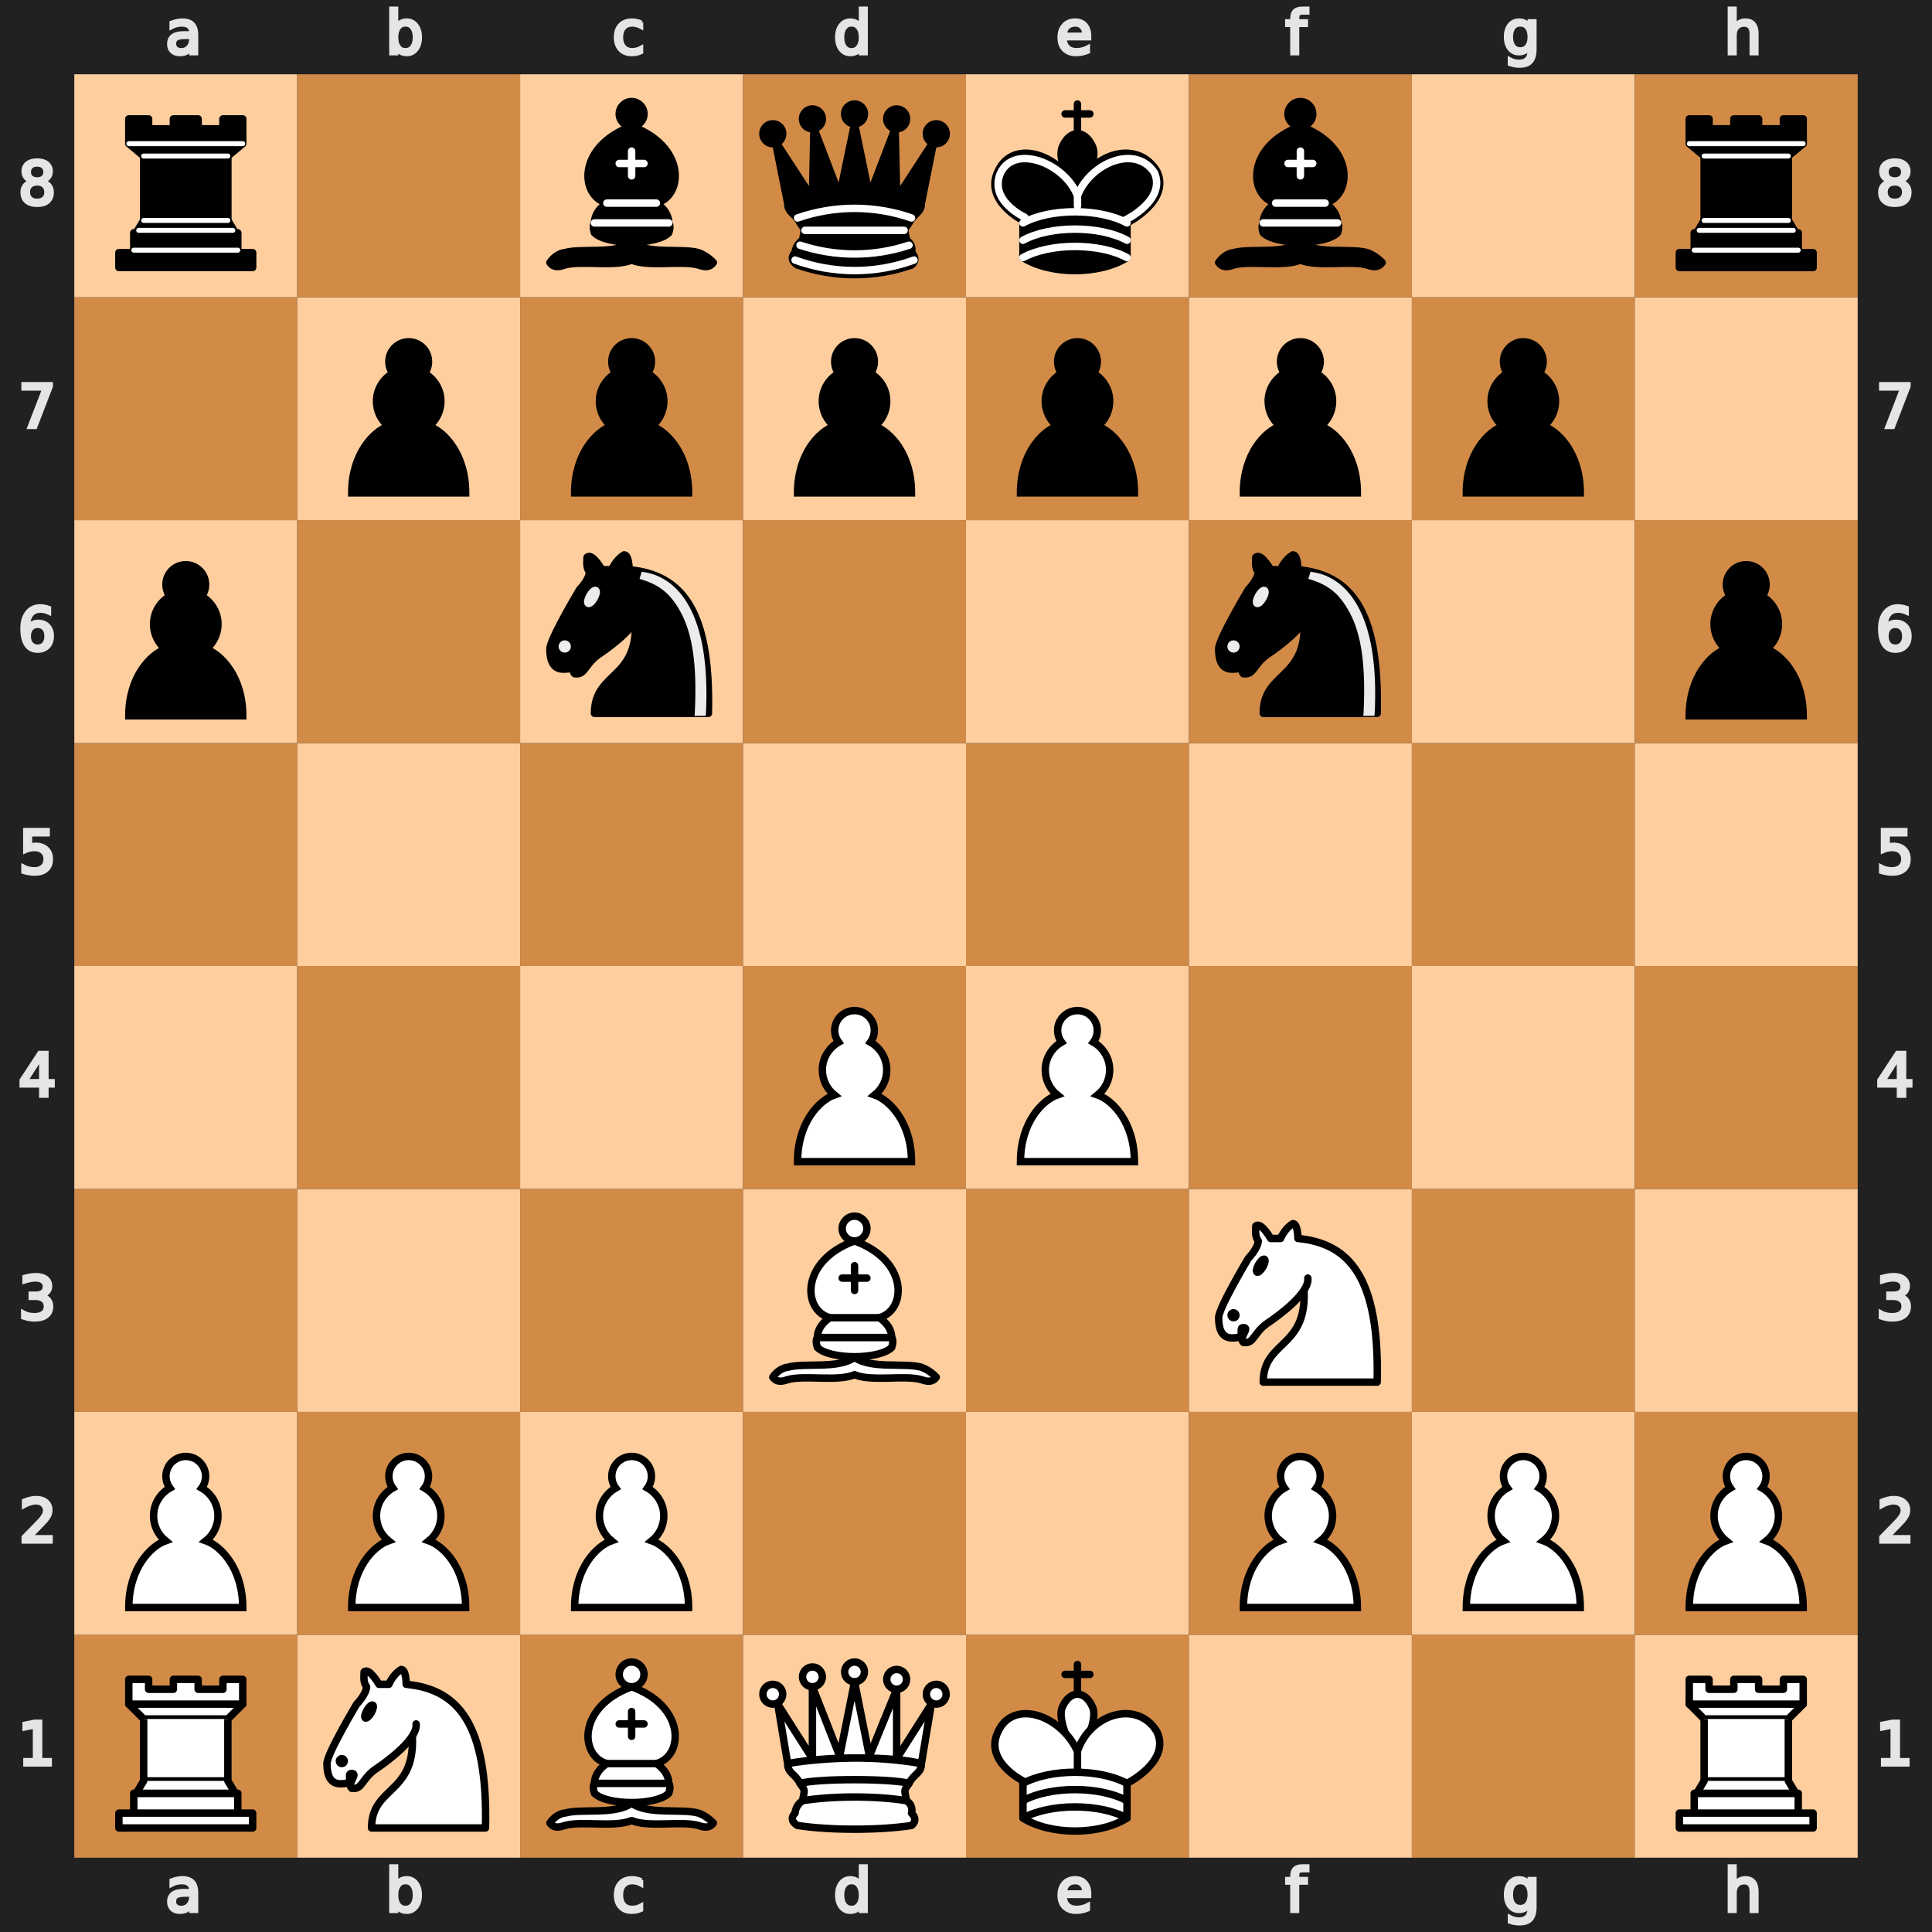
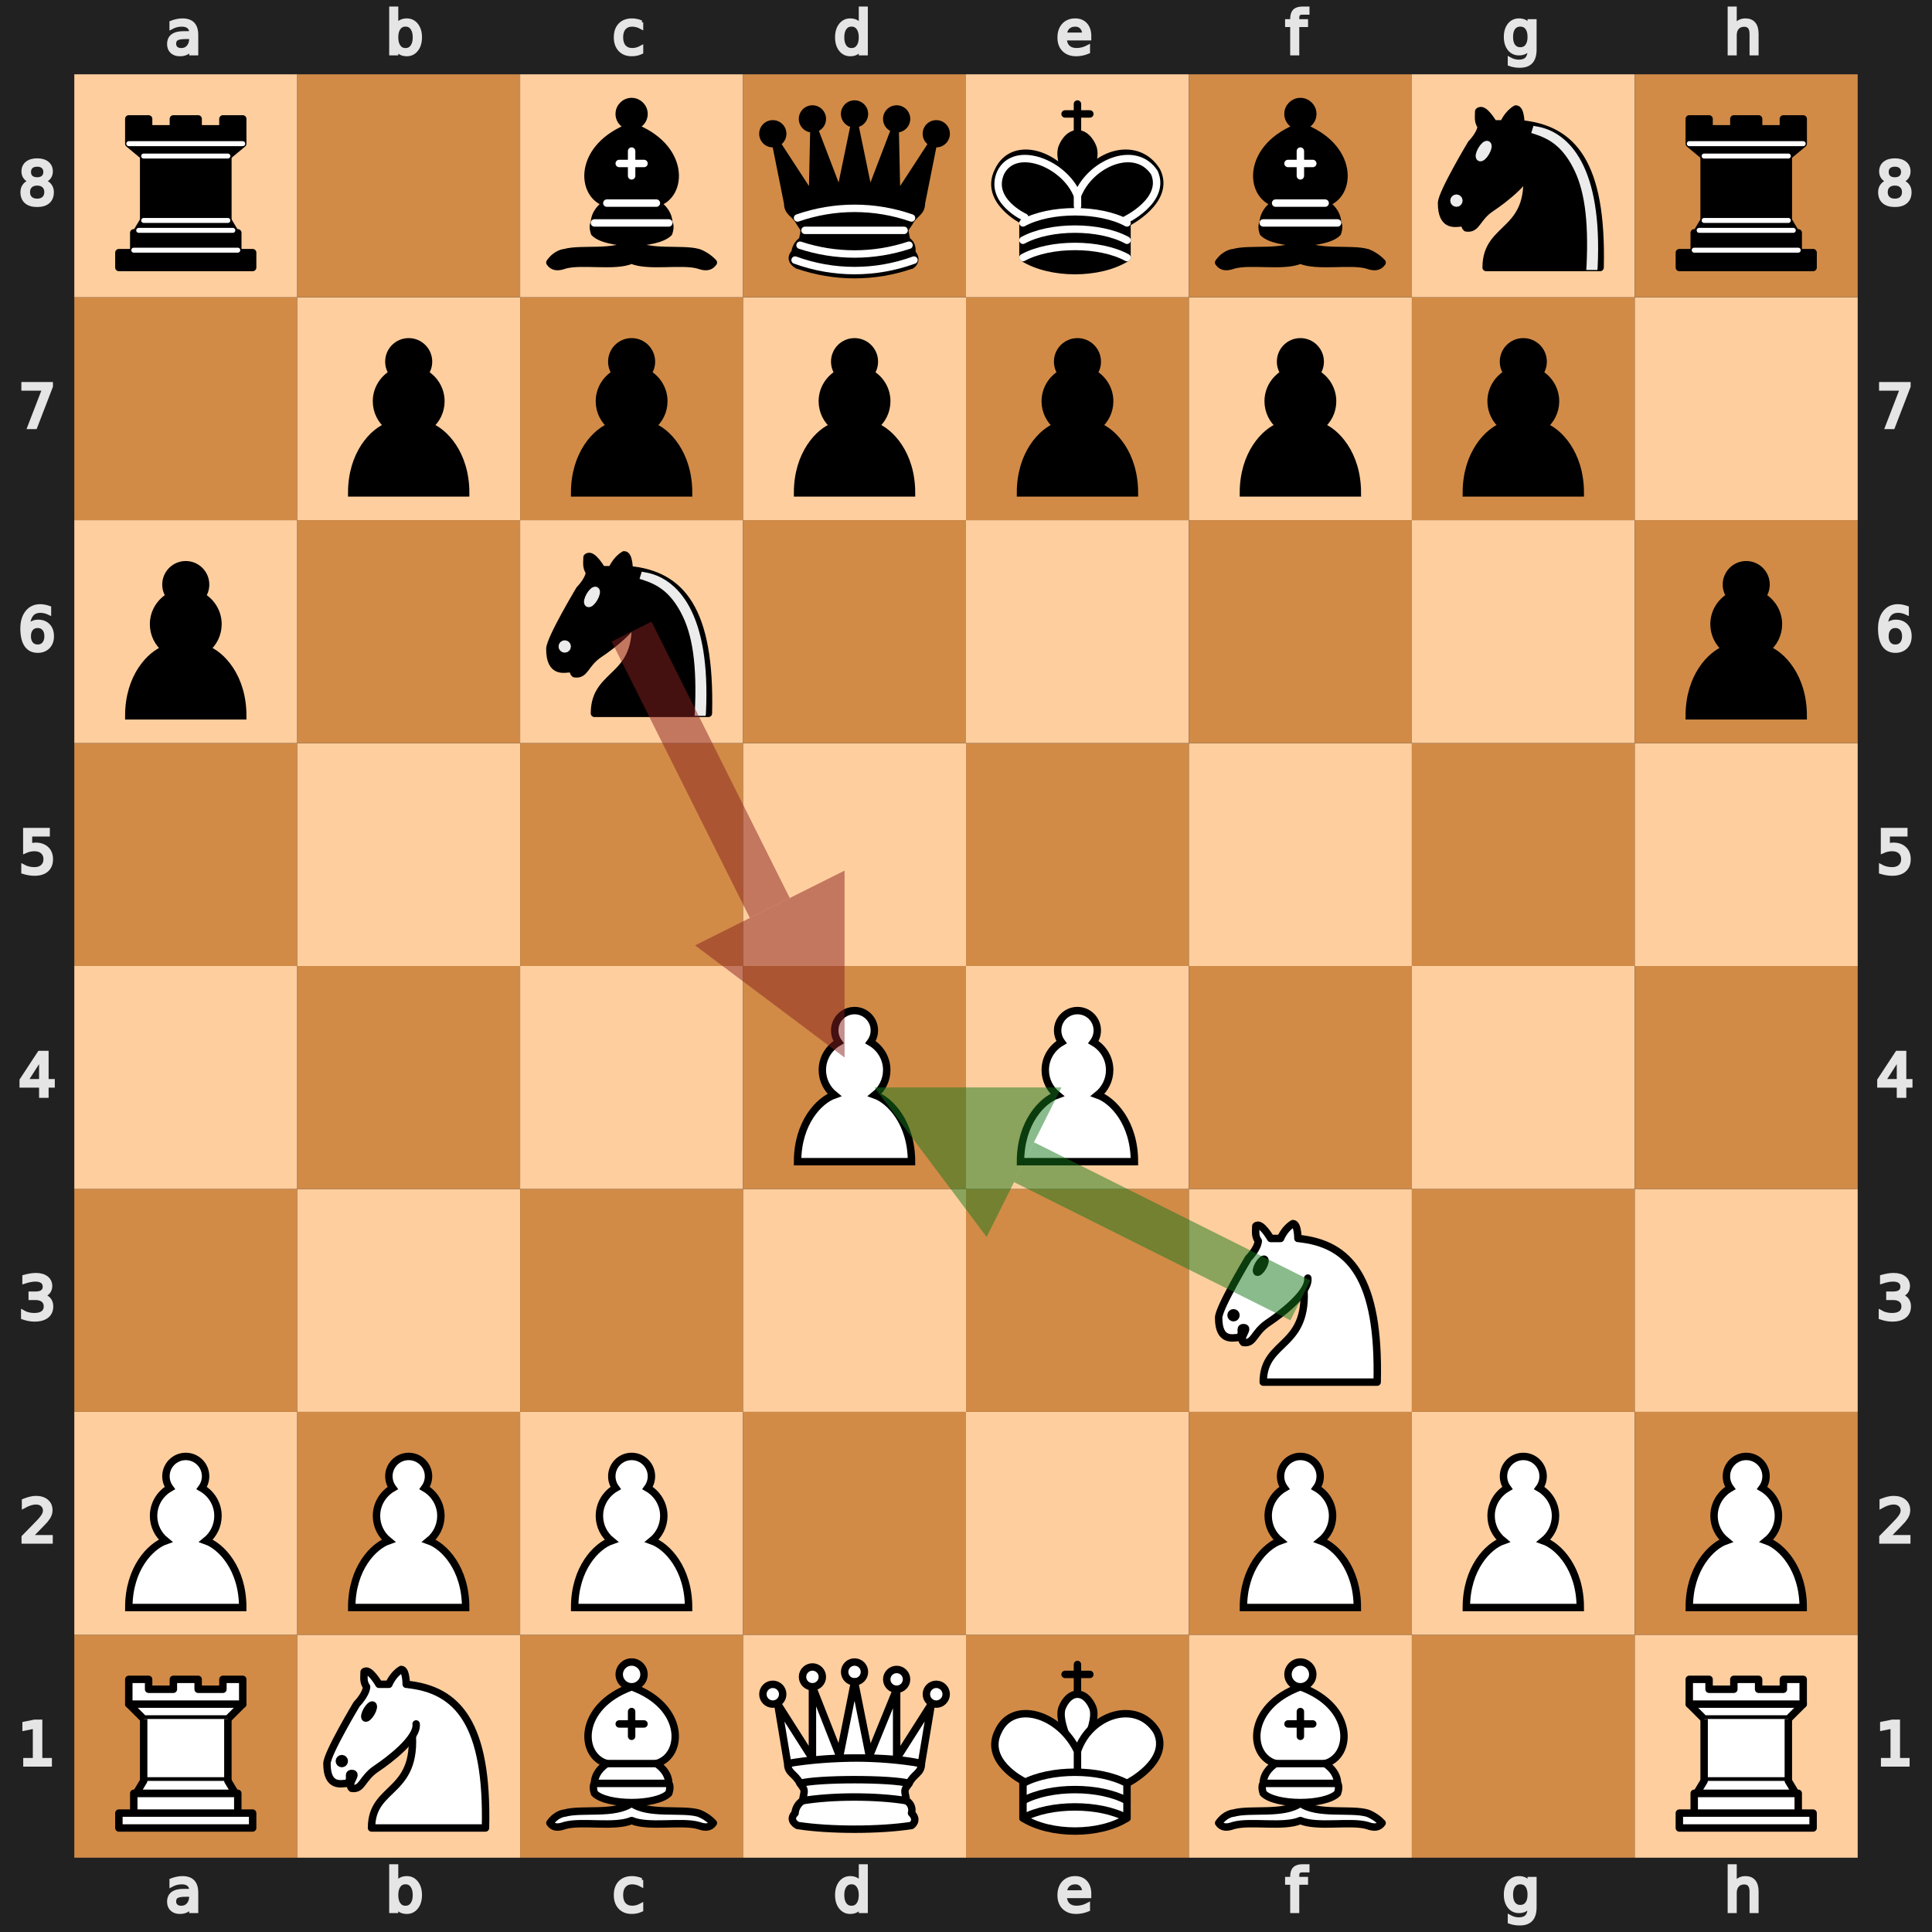
<svg xmlns="http://www.w3.org/2000/svg" xmlns:xlink="http://www.w3.org/1999/xlink" version="1.2" baseProfile="tiny" viewBox="0 0 390 390">
  <defs>
    <g id="white-pawn" class="white pawn">
      <path d="M22.5 9c-2.21 0-4 1.79-4 4 0 .89.29 1.71.78 2.38C17.33 16.5 16 18.59 16 21c0 2.03.94 3.84 2.41 5.03-3 1.06-7.41 5.55-7.41 13.47h23c0-7.92-4.41-12.41-7.41-13.47 1.47-1.19 2.41-3 2.41-5.03 0-2.41-1.33-4.5-3.28-5.62.49-.67.78-1.49.78-2.38 0-2.21-1.79-4-4-4z" fill="#fff" stroke="#000" stroke-width="1.5" stroke-linecap="round" />
    </g>
    <g id="white-knight" class="white knight" fill="none" fill-rule="evenodd" stroke="#000" stroke-width="1.5" stroke-linecap="round" stroke-linejoin="round">
      <path d="M 22,10 C 32.5,11 38.5,18 38,39 L 15,39 C 15,30 25,32.5 23,18" style="fill:#ffffff; stroke:#000000;" />
      <path d="M 24,18 C 24.38,20.91 18.45,25.37 16,27 C 13,29 13.18,31.34 11,31 C 9.958,30.06 12.41,27.96 11,28 C 10,28 11.19,29.23 10,30 C 9,30 5.997,31 6,26 C 6,24 12,14 12,14 C 12,14 13.89,12.1 14,10.5 C 13.27,9.506 13.5,8.5 13.5,7.5 C 14.5,6.5 16.5,10 16.5,10 L 18.5,10 C 18.5,10 19.28,8.008 21,7 C 22,7 22,10 22,10" style="fill:#ffffff; stroke:#000000;" />
      <path d="M 9.5 25.5 A 0.5 0.5 0 1 1 8.5,25.5 A 0.5 0.5 0 1 1 9.5 25.5 z" style="fill:#000000; stroke:#000000;" />
      <path d="M 15 15.5 A 0.5 1.5 0 1 1 14,15.5 A 0.5 1.5 0 1 1 15 15.5 z" transform="matrix(0.866,0.5,-0.5,0.866,9.693,-5.173)" style="fill:#000000; stroke:#000000;" />
    </g>
    <g id="white-bishop" class="white bishop" fill="none" fill-rule="evenodd" stroke="#000" stroke-width="1.5" stroke-linecap="round" stroke-linejoin="round">
      <g fill="#fff" stroke-linecap="butt">
        <path d="M9 36c3.39-.97 10.11.43 13.5-2 3.39 2.43 10.11 1.03 13.5 2 0 0 1.65.54 3 2-.68.97-1.65.99-3 .5-3.39-.97-10.11.46-13.5-1-3.39 1.46-10.11.03-13.5 1-1.354.49-2.323.47-3-.5 1.354-1.94 3-2 3-2zM15 32c2.5 2.5 12.5 2.5 15 0 .5-1.5 0-2 0-2 0-2.5-2.5-4-2.5-4 5.5-1.5 6-11.5-5-15.5-11 4-10.5 14-5 15.5 0 0-2.5 1.5-2.5 4 0 0-.5.5 0 2zM25 8a2.5 2.5 0 1 1-5 0 2.5 2.5 0 1 1 5 0z" />
      </g>
      <path d="M17.5 26h10M15 30h15m-7.5-14.5v5M20 18h5" stroke-linejoin="miter" />
    </g>
    <g id="white-rook" class="white rook" fill="#fff" fill-rule="evenodd" stroke="#000" stroke-width="1.5" stroke-linecap="round" stroke-linejoin="round">
      <path d="M9 39h27v-3H9v3zM12 36v-4h21v4H12zM11 14V9h4v2h5V9h5v2h5V9h4v5" stroke-linecap="butt" />
      <path d="M34 14l-3 3H14l-3-3" />
      <path d="M31 17v12.5H14V17" stroke-linecap="butt" stroke-linejoin="miter" />
      <path d="M31 29.5l1.5 2.5h-20l1.5-2.5" />
      <path d="M11 14h23" fill="none" stroke-linejoin="miter" />
    </g>
    <g id="white-queen" class="white queen" fill="#fff" fill-rule="evenodd" stroke="#000" stroke-width="1.5" stroke-linecap="round" stroke-linejoin="round">
      <path d="M8 12a2 2 0 1 1-4 0 2 2 0 1 1 4 0zM24.5 7.5a2 2 0 1 1-4 0 2 2 0 1 1 4 0zM41 12a2 2 0 1 1-4 0 2 2 0 1 1 4 0zM16 8.5a2 2 0 1 1-4 0 2 2 0 1 1 4 0zM33 9a2 2 0 1 1-4 0 2 2 0 1 1 4 0z" />
      <path d="M9 26c8.5-1.5 21-1.5 27 0l2-12-7 11V11l-5.5 13.5-3-15-3 15-5.5-14V25L7 14l2 12zM9 26c0 2 1.5 2 2.5 4 1 1.5 1 1 .5 3.5-1.5 1-1.5 2.5-1.5 2.5-1.5 1.5.5 2.5.5 2.5 6.5 1 16.5 1 23 0 0 0 1.5-1 0-2.5 0 0 .5-1.5-1-2.5-.5-2.5-.5-2 .5-3.5 1-2 2.5-2 2.5-4-8.5-1.5-18.5-1.5-27 0z" stroke-linecap="butt" />
      <path d="M11.5 30c3.5-1 18.5-1 22 0M12 33.5c6-1 15-1 21 0" fill="none" />
    </g>
    <g id="white-king" class="white king" fill="none" fill-rule="evenodd" stroke="#000" stroke-width="1.5" stroke-linecap="round" stroke-linejoin="round">
      <path d="M22.5 11.63V6M20 8h5" stroke-linejoin="miter" />
      <path d="M22.5 25s4.5-7.5 3-10.5c0 0-1-2.5-3-2.5s-3 2.5-3 2.5c-1.5 3 3 10.5 3 10.5" fill="#fff" stroke-linecap="butt" stroke-linejoin="miter" />
      <path d="M11.5 37c5.5 3.5 15.5 3.5 21 0v-7s9-4.5 6-10.5c-4-6.5-13.5-3.5-16 4V27v-3.5c-3.5-7.5-13-10.5-16-4-3 6 5 10 5 10V37z" fill="#fff" />
      <path d="M11.5 30c5.5-3 15.5-3 21 0m-21 3.5c5.5-3 15.5-3 21 0m-21 3.5c5.5-3 15.5-3 21 0" />
    </g>
    <g id="black-pawn" class="black pawn">
      <path d="M22.5 9c-2.21 0-4 1.79-4 4 0 .89.29 1.71.78 2.38C17.33 16.5 16 18.59 16 21c0 2.03.94 3.84 2.41 5.03-3 1.06-7.41 5.55-7.41 13.47h23c0-7.92-4.41-12.41-7.41-13.47 1.47-1.19 2.41-3 2.41-5.03 0-2.41-1.33-4.5-3.28-5.62.49-.67.78-1.49.78-2.38 0-2.21-1.79-4-4-4z" stroke="#000" stroke-width="1.5" stroke-linecap="round" />
    </g>
    <g id="black-knight" class="black knight" fill="none" fill-rule="evenodd" stroke="#000" stroke-width="1.5" stroke-linecap="round" stroke-linejoin="round">
      <path d="M 22,10 C 32.5,11 38.5,18 38,39 L 15,39 C 15,30 25,32.5 23,18" style="fill:#000000; stroke:#000000;" />
      <path d="M 24,18 C 24.38,20.91 18.45,25.37 16,27 C 13,29 13.18,31.34 11,31 C 9.958,30.06 12.41,27.96 11,28 C 10,28 11.19,29.23 10,30 C 9,30 5.997,31 6,26 C 6,24 12,14 12,14 C 12,14 13.89,12.1 14,10.5 C 13.27,9.506 13.5,8.5 13.5,7.5 C 14.5,6.5 16.5,10 16.5,10 L 18.5,10 C 18.5,10 19.28,8.008 21,7 C 22,7 22,10 22,10" style="fill:#000000; stroke:#000000;" />
      <path d="M 9.5 25.5 A 0.5 0.5 0 1 1 8.5,25.5 A 0.5 0.5 0 1 1 9.5 25.5 z" style="fill:#ececec; stroke:#ececec;" />
      <path d="M 15 15.5 A 0.5 1.5 0 1 1 14,15.5 A 0.5 1.5 0 1 1 15 15.5 z" transform="matrix(0.866,0.5,-0.5,0.866,9.693,-5.173)" style="fill:#ececec; stroke:#ececec;" />
      <path d="M 24.55,10.4 L 24.1,11.85 L 24.6,12 C 27.75,13 30.25,14.49 32.5,18.75 C 34.75,23.01 35.75,29.06 35.25,39 L 35.2,39.5 L 37.45,39.5 L 37.5,39 C 38,28.94 36.62,22.15 34.25,17.66 C 31.88,13.17 28.46,11.02 25.06,10.5 L 24.55,10.4 z " style="fill:#ececec; stroke:none;" />
    </g>
    <g id="black-bishop" class="black bishop" fill="none" fill-rule="evenodd" stroke="#000" stroke-width="1.5" stroke-linecap="round" stroke-linejoin="round">
      <path d="M9 36c3.39-.97 10.11.43 13.5-2 3.39 2.43 10.11 1.03 13.5 2 0 0 1.65.54 3 2-.68.97-1.65.99-3 .5-3.39-.97-10.11.46-13.5-1-3.39 1.46-10.11.03-13.5 1-1.354.49-2.323.47-3-.5 1.354-1.94 3-2 3-2zm6-4c2.5 2.5 12.5 2.5 15 0 .5-1.5 0-2 0-2 0-2.5-2.5-4-2.5-4 5.5-1.5 6-11.5-5-15.5-11 4-10.5 14-5 15.5 0 0-2.5 1.5-2.5 4 0 0-.5.5 0 2zM25 8a2.5 2.5 0 1 1-5 0 2.5 2.5 0 1 1 5 0z" fill="#000" stroke-linecap="butt" />
      <path d="M17.5 26h10M15 30h15m-7.5-14.5v5M20 18h5" stroke="#fff" stroke-linejoin="miter" />
    </g>
    <g id="black-rook" class="black rook" fill="#000" fill-rule="evenodd" stroke="#000" stroke-width="1.5" stroke-linecap="round" stroke-linejoin="round">
      <path d="M9 39h27v-3H9v3zM12.5 32l1.5-2.5h17l1.5 2.5h-20zM12 36v-4h21v4H12z" stroke-linecap="butt" />
      <path d="M14 29.5v-13h17v13H14z" stroke-linecap="butt" stroke-linejoin="miter" />
      <path d="M14 16.5L11 14h23l-3 2.5H14zM11 14V9h4v2h5V9h5v2h5V9h4v5H11z" stroke-linecap="butt" />
      <path d="M12 35.5h21M13 31.5h19M14 29.5h17M14 16.5h17M11 14h23" fill="none" stroke="#fff" stroke-width="1" stroke-linejoin="miter" />
    </g>
    <g id="black-queen" class="black queen" fill="#000" fill-rule="evenodd" stroke="#000" stroke-width="1.5" stroke-linecap="round" stroke-linejoin="round">
      <g fill="#000" stroke="none">
        <circle cx="6" cy="12" r="2.75" />
        <circle cx="14" cy="9" r="2.75" />
        <circle cx="22.5" cy="8" r="2.75" />
        <circle cx="31" cy="9" r="2.75" />
        <circle cx="39" cy="12" r="2.75" />
      </g>
      <path d="M9 26c8.5-1.5 21-1.5 27 0l2.5-12.5L31 25l-.3-14.1-5.2 13.6-3-14.5-3 14.5-5.2-13.6L14 25 6.5 13.5 9 26zM9 26c0 2 1.5 2 2.5 4 1 1.5 1 1 .5 3.5-1.5 1-1.5 2.5-1.5 2.5-1.5 1.5.5 2.5.5 2.5 6.5 1 16.5 1 23 0 0 0 1.5-1 0-2.5 0 0 .5-1.5-1-2.5-.5-2.5-.5-2 .5-3.5 1-2 2.5-2 2.5-4-8.5-1.5-18.5-1.5-27 0z" stroke-linecap="butt" />
      <path d="M11 38.5a35 35 1 0 0 23 0" fill="none" stroke-linecap="butt" />
      <path d="M11 29a35 35 1 0 1 23 0M12.5 31.5h20M11.5 34.5a35 35 1 0 0 22 0M10.5 37.5a35 35 1 0 0 24 0" fill="none" stroke="#fff" />
    </g>
    <g id="black-king" class="black king" fill="none" fill-rule="evenodd" stroke="#000" stroke-width="1.5" stroke-linecap="round" stroke-linejoin="round">
      <path d="M22.5 11.63V6" stroke-linejoin="miter" />
      <path d="M22.5 25s4.5-7.5 3-10.5c0 0-1-2.5-3-2.5s-3 2.5-3 2.5c-1.5 3 3 10.5 3 10.5" fill="#000" stroke-linecap="butt" stroke-linejoin="miter" />
      <path d="M11.5 37c5.5 3.5 15.5 3.5 21 0v-7s9-4.5 6-10.5c-4-6.5-13.5-3.5-16 4V27v-3.5c-3.5-7.5-13-10.5-16-4-3 6 5 10 5 10V37z" fill="#000" />
      <path d="M20 8h5" stroke-linejoin="miter" />
      <path d="M32 29.5s8.5-4 6.03-9.65C34.15 14 25 18 22.5 24.5l.01 2.1-.01-2.1C20 18 9.906 14 6.997 19.85c-2.497 5.65 4.853 9 4.853 9M11.5 30c5.5-3 15.5-3 21 0m-21 3.5c5.5-3 15.5-3 21 0m-21 3.5c5.5-3 15.5-3 21 0" stroke="#fff" />
    </g>
  </defs>
  <rect x="0" y="0" width="390" height="390" fill="#212121" />
  <g transform="translate(20, 0) scale(0.75, 0.75)" fill="#e5e5e5" stroke="#e5e5e5">
    <path d="M23.328 10.016q-1.742 0-2.414.398-.672.398-.672 1.36 0 .765.5 1.218.508.445 1.375.445 1.196 0 1.914-.843.727-.852.727-2.258v-.32zm2.867-.594v4.992h-1.437v-1.328q-.492.797-1.227 1.18-.734.375-1.797.375-1.343 0-2.14-.75-.79-.758-.79-2.024 0-1.476.985-2.226.992-.75 2.953-.75h2.016V8.75q0-.992-.656-1.531-.649-.547-1.829-.547-.75 0-1.46.18-.711.18-1.368.539V6.062q.79-.304 1.532-.453.742-.156 1.445-.156 1.898 0 2.836.984.937.985.937 2.985z" />
  </g>
  <g transform="translate(20, 375) scale(0.75, 0.75)" fill="#e5e5e5" stroke="#e5e5e5">
    <path d="M23.328 10.016q-1.742 0-2.414.398-.672.398-.672 1.36 0 .765.5 1.218.508.445 1.375.445 1.196 0 1.914-.843.727-.852.727-2.258v-.32zm2.867-.594v4.992h-1.437v-1.328q-.492.797-1.227 1.18-.734.375-1.797.375-1.343 0-2.14-.75-.79-.758-.79-2.024 0-1.476.985-2.226.992-.75 2.953-.75h2.016V8.75q0-.992-.656-1.531-.649-.547-1.829-.547-.75 0-1.46.18-.711.18-1.368.539V6.062q.79-.304 1.532-.453.742-.156 1.445-.156 1.898 0 2.836.984.937.985.937 2.985z" />
  </g>
  <g transform="translate(65, 0) scale(0.75, 0.75)" fill="#e5e5e5" stroke="#e5e5e5">
    <path d="M24.922 10.047q0-1.586-.656-2.485-.649-.906-1.79-.906-1.14 0-1.796.906-.649.899-.649 2.485 0 1.586.649 2.492.656.898 1.797.898 1.14 0 1.789-.898.656-.906.656-2.492zm-4.89-3.055q.452-.781 1.14-1.156.695-.383 1.656-.383 1.594 0 2.586 1.266 1 1.265 1 3.328 0 2.062-1 3.328-.992 1.266-2.586 1.266-.96 0-1.656-.375-.688-.383-1.14-1.164v1.312h-1.446V2.258h1.445z" />
  </g>
  <g transform="translate(65, 375) scale(0.75, 0.75)" fill="#e5e5e5" stroke="#e5e5e5">
    <path d="M24.922 10.047q0-1.586-.656-2.485-.649-.906-1.79-.906-1.14 0-1.796.906-.649.899-.649 2.485 0 1.586.649 2.492.656.898 1.797.898 1.14 0 1.789-.898.656-.906.656-2.492zm-4.89-3.055q.452-.781 1.14-1.156.695-.383 1.656-.383 1.594 0 2.586 1.266 1 1.265 1 3.328 0 2.062-1 3.328-.992 1.266-2.586 1.266-.96 0-1.656-.375-.688-.383-1.14-1.164v1.312h-1.446V2.258h1.445z" />
  </g>
  <g transform="translate(110, 0) scale(0.75, 0.75)" fill="#e5e5e5" stroke="#e5e5e5">
    <path d="M25.96 6v1.344q-.608-.336-1.226-.5-.609-.172-1.234-.172-1.398 0-2.172.89-.773.883-.773 2.485 0 1.601.773 2.492.774.883 2.172.883.625 0 1.234-.164.618-.172 1.227-.508v1.328q-.602.281-1.25.422-.64.14-1.367.14-1.977 0-3.14-1.242-1.165-1.242-1.165-3.351 0-2.14 1.172-3.367 1.18-1.227 3.227-1.227.664 0 1.296.14.633.134 1.227.407z" />
  </g>
  <g transform="translate(110, 375) scale(0.75, 0.75)" fill="#e5e5e5" stroke="#e5e5e5">
    <path d="M25.96 6v1.344q-.608-.336-1.226-.5-.609-.172-1.234-.172-1.398 0-2.172.89-.773.883-.773 2.485 0 1.601.773 2.492.774.883 2.172.883.625 0 1.234-.164.618-.172 1.227-.508v1.328q-.602.281-1.25.422-.64.14-1.367.14-1.977 0-3.14-1.242-1.165-1.242-1.165-3.351 0-2.14 1.172-3.367 1.18-1.227 3.227-1.227.664 0 1.296.14.633.134 1.227.407z" />
  </g>
  <g transform="translate(155, 0) scale(0.75, 0.75)" fill="#e5e5e5" stroke="#e5e5e5">
    <path d="M24.973 6.992V2.258h1.437v12.156h-1.437v-1.312q-.453.78-1.149 1.164-.687.375-1.656.375-1.586 0-2.586-1.266-.992-1.266-.992-3.328 0-2.063.992-3.328 1-1.266 2.586-1.266.969 0 1.656.383.696.375 1.149 1.156zm-4.899 3.055q0 1.586.649 2.492.656.898 1.797.898 1.14 0 1.796-.898.657-.906.657-2.492 0-1.586-.657-2.485-.656-.906-1.796-.906-1.141 0-1.797.906-.649.899-.649 2.485z" />
  </g>
  <g transform="translate(155, 375) scale(0.75, 0.75)" fill="#e5e5e5" stroke="#e5e5e5">
    <path d="M24.973 6.992V2.258h1.437v12.156h-1.437v-1.312q-.453.78-1.149 1.164-.687.375-1.656.375-1.586 0-2.586-1.266-.992-1.266-.992-3.328 0-2.063.992-3.328 1-1.266 2.586-1.266.969 0 1.656.383.696.375 1.149 1.156zm-4.899 3.055q0 1.586.649 2.492.656.898 1.797.898 1.14 0 1.796-.898.657-.906.657-2.492 0-1.586-.657-2.485-.656-.906-1.796-.906-1.141 0-1.797.906-.649.899-.649 2.485z" />
  </g>
  <g transform="translate(200, 0) scale(0.75, 0.75)" fill="#e5e5e5" stroke="#e5e5e5">
    <path d="M26.555 9.68v.703h-6.61q.094 1.484.89 2.265.806.774 2.235.774.828 0 1.602-.203.781-.203 1.547-.61v1.36q-.774.328-1.586.5-.813.172-1.649.172-2.093 0-3.32-1.22-1.219-1.218-1.219-3.296 0-2.148 1.157-3.406 1.164-1.266 3.132-1.266 1.766 0 2.79 1.14 1.03 1.134 1.03 3.087zm-1.438-.422q-.015-1.18-.664-1.883-.64-.703-1.703-.703-1.203 0-1.93.68-.718.68-.828 1.914z" />
  </g>
  <g transform="translate(200, 375) scale(0.75, 0.75)" fill="#e5e5e5" stroke="#e5e5e5">
    <path d="M26.555 9.68v.703h-6.61q.094 1.484.89 2.265.806.774 2.235.774.828 0 1.602-.203.781-.203 1.547-.61v1.36q-.774.328-1.586.5-.813.172-1.649.172-2.093 0-3.32-1.22-1.219-1.218-1.219-3.296 0-2.148 1.157-3.406 1.164-1.266 3.132-1.266 1.766 0 2.79 1.14 1.03 1.134 1.03 3.087zm-1.438-.422q-.015-1.18-.664-1.883-.64-.703-1.703-.703-1.203 0-1.93.68-.718.68-.828 1.914z" />
  </g>
  <g transform="translate(245, 0) scale(0.75, 0.75)" fill="#e5e5e5" stroke="#e5e5e5">
    <path d="M25.285 2.258v1.195H23.91q-.773 0-1.078.313-.297.312-.297 1.125v.773h2.367v1.117h-2.367v7.633H21.09V6.781h-1.375V5.664h1.375v-.61q0-1.46.68-2.124.68-.672 2.156-.672z" />
  </g>
  <g transform="translate(245, 375) scale(0.75, 0.75)" fill="#e5e5e5" stroke="#e5e5e5">
    <path d="M25.285 2.258v1.195H23.91q-.773 0-1.078.313-.297.312-.297 1.125v.773h2.367v1.117h-2.367v7.633H21.09V6.781h-1.375V5.664h1.375v-.61q0-1.46.68-2.124.68-.672 2.156-.672z" />
  </g>
  <g transform="translate(290, 0) scale(0.75, 0.75)" fill="#e5e5e5" stroke="#e5e5e5">
    <path d="M24.973 9.937q0-1.562-.649-2.421-.64-.86-1.804-.86-1.157 0-1.805.86-.64.859-.64 2.421 0 1.555.64 2.415.648.859 1.805.859 1.164 0 1.804-.86.649-.859.649-2.414zm1.437 3.391q0 2.234-.992 3.32-.992 1.094-3.04 1.094-.757 0-1.429-.117-.672-.11-1.304-.344v-1.398q.632.344 1.25.508.617.164 1.257.164 1.414 0 2.118-.743.703-.734.703-2.226v-.711q-.446.773-1.141 1.156-.695.383-1.664.383-1.61 0-2.594-1.227-.984-1.226-.984-3.25 0-2.03.984-3.257.985-1.227 2.594-1.227.969 0 1.664.383t1.14 1.156V5.664h1.438z" />
  </g>
  <g transform="translate(290, 375) scale(0.75, 0.75)" fill="#e5e5e5" stroke="#e5e5e5">
    <path d="M24.973 9.937q0-1.562-.649-2.421-.64-.86-1.804-.86-1.157 0-1.805.86-.64.859-.64 2.421 0 1.555.64 2.415.648.859 1.805.859 1.164 0 1.804-.86.649-.859.649-2.414zm1.437 3.391q0 2.234-.992 3.32-.992 1.094-3.04 1.094-.757 0-1.429-.117-.672-.11-1.304-.344v-1.398q.632.344 1.25.508.617.164 1.257.164 1.414 0 2.118-.743.703-.734.703-2.226v-.711q-.446.773-1.141 1.156-.695.383-1.664.383-1.61 0-2.594-1.227-.984-1.226-.984-3.25 0-2.03.984-3.257.985-1.227 2.594-1.227.969 0 1.664.383t1.14 1.156V5.664h1.438z" />
  </g>
  <g transform="translate(335, 0) scale(0.75, 0.75)" fill="#e5e5e5" stroke="#e5e5e5">
    <path d="M26.164 9.133v5.281h-1.437V9.18q0-1.243-.485-1.86-.484-.617-1.453-.617-1.164 0-1.836.742-.672.742-.672 2.024v4.945h-1.445V2.258h1.445v4.765q.516-.789 1.211-1.18.703-.39 1.617-.39 1.508 0 2.282.938.773.93.773 2.742z" />
  </g>
  <g transform="translate(335, 375) scale(0.75, 0.75)" fill="#e5e5e5" stroke="#e5e5e5">
    <path d="M26.164 9.133v5.281h-1.437V9.18q0-1.243-.485-1.86-.484-.617-1.453-.617-1.164 0-1.836.742-.672.742-.672 2.024v4.945h-1.445V2.258h1.445v4.765q.516-.789 1.211-1.18.703-.39 1.617-.39 1.508 0 2.282.938.773.93.773 2.742z" />
  </g>
  <g transform="translate(0, 335) scale(0.75, 0.75)" fill="#e5e5e5" stroke="#e5e5e5">
    <path d="M6.754 26.996h2.578v-8.898l-2.805.562v-1.437l2.79-.563h1.578v10.336h2.578v1.328h-6.72z" />
  </g>
  <g transform="translate(375, 335) scale(0.75, 0.75)" fill="#e5e5e5" stroke="#e5e5e5">
    <path d="M6.754 26.996h2.578v-8.898l-2.805.562v-1.437l2.79-.563h1.578v10.336h2.578v1.328h-6.72z" />
  </g>
  <g transform="translate(0, 290) scale(0.75, 0.75)" fill="#e5e5e5" stroke="#e5e5e5">
    <path d="M8.195 26.996h5.508v1.328H6.297v-1.328q.898-.93 2.445-2.492 1.555-1.57 1.953-2.024.758-.851 1.055-1.437.305-.594.305-1.164 0-.93-.657-1.516-.648-.586-1.695-.586-.742 0-1.57.258-.82.258-1.758.781v-1.593q.953-.383 1.781-.578.828-.196 1.516-.196 1.812 0 2.89.906 1.079.907 1.079 2.422 0 .72-.274 1.368-.265.64-.976 1.515-.196.227-1.243 1.313-1.046 1.078-2.953 3.023z" />
  </g>
  <g transform="translate(375, 290) scale(0.75, 0.75)" fill="#e5e5e5" stroke="#e5e5e5">
    <path d="M8.195 26.996h5.508v1.328H6.297v-1.328q.898-.93 2.445-2.492 1.555-1.57 1.953-2.024.758-.851 1.055-1.437.305-.594.305-1.164 0-.93-.657-1.516-.648-.586-1.695-.586-.742 0-1.57.258-.82.258-1.758.781v-1.593q.953-.383 1.781-.578.828-.196 1.516-.196 1.812 0 2.89.906 1.079.907 1.079 2.422 0 .72-.274 1.368-.265.64-.976 1.515-.196.227-1.243 1.313-1.046 1.078-2.953 3.023z" />
  </g>
  <g transform="translate(0, 245) scale(0.75, 0.75)" fill="#e5e5e5" stroke="#e5e5e5">
    <path d="M11.434 22.035q1.132.242 1.765 1.008.64.766.64 1.89 0 1.727-1.187 2.672-1.187.946-3.375.946-.734 0-1.515-.149-.774-.14-1.602-.43V26.45q.656.383 1.438.578.78.196 1.632.196 1.485 0 2.258-.586.782-.586.782-1.703 0-1.032-.727-1.61-.719-.586-2.008-.586h-1.36v-1.297h1.423q1.164 0 1.78-.46.618-.47.618-1.344 0-.899-.64-1.375-.633-.485-1.82-.485-.65 0-1.391.141-.743.14-1.633.437V16.95q.898-.25 1.68-.375.788-.125 1.484-.125 1.797 0 2.844.82 1.046.813 1.046 2.204 0 .968-.554 1.64-.555.664-1.578.922z" />
  </g>
  <g transform="translate(375, 245) scale(0.75, 0.75)" fill="#e5e5e5" stroke="#e5e5e5">
    <path d="M11.434 22.035q1.132.242 1.765 1.008.64.766.64 1.89 0 1.727-1.187 2.672-1.187.946-3.375.946-.734 0-1.515-.149-.774-.14-1.602-.43V26.45q.656.383 1.438.578.78.196 1.632.196 1.485 0 2.258-.586.782-.586.782-1.703 0-1.032-.727-1.61-.719-.586-2.008-.586h-1.36v-1.297h1.423q1.164 0 1.78-.46.618-.47.618-1.344 0-.899-.64-1.375-.633-.485-1.82-.485-.65 0-1.391.141-.743.14-1.633.437V16.95q.898-.25 1.68-.375.788-.125 1.484-.125 1.797 0 2.844.82 1.046.813 1.046 2.204 0 .968-.554 1.64-.555.664-1.578.922z" />
  </g>
  <g transform="translate(0, 200) scale(0.75, 0.75)" fill="#e5e5e5" stroke="#e5e5e5">
    <path d="M11.016 18.035L7.03 24.262h3.985zm-.414-1.375h1.984v7.602h1.664v1.312h-1.664v2.75h-1.57v-2.75H5.75v-1.523z" />
  </g>
  <g transform="translate(375, 200) scale(0.75, 0.75)" fill="#e5e5e5" stroke="#e5e5e5">
    <path d="M11.016 18.035L7.03 24.262h3.985zm-.414-1.375h1.984v7.602h1.664v1.312h-1.664v2.75h-1.57v-2.75H5.75v-1.523z" />
  </g>
  <g transform="translate(0, 155) scale(0.75, 0.75)" fill="#e5e5e5" stroke="#e5e5e5">
    <path d="M6.719 16.66h6.195v1.328h-4.75v2.86q.344-.118.688-.172.343-.063.687-.063 1.953 0 3.094 1.07 1.14 1.07 1.14 2.899 0 1.883-1.171 2.93-1.172 1.039-3.305 1.039-.735 0-1.5-.125-.758-.125-1.57-.375v-1.586q.703.383 1.453.57.75.188 1.586.188 1.351 0 2.14-.711.79-.711.79-1.93 0-1.219-.79-1.93-.789-.71-2.14-.71-.633 0-1.266.14-.625.14-1.281.438z" />
  </g>
  <g transform="translate(375, 155) scale(0.75, 0.75)" fill="#e5e5e5" stroke="#e5e5e5">
    <path d="M6.719 16.66h6.195v1.328h-4.75v2.86q.344-.118.688-.172.343-.063.687-.063 1.953 0 3.094 1.07 1.14 1.07 1.14 2.899 0 1.883-1.171 2.93-1.172 1.039-3.305 1.039-.735 0-1.5-.125-.758-.125-1.57-.375v-1.586q.703.383 1.453.57.75.188 1.586.188 1.351 0 2.14-.711.79-.711.79-1.93 0-1.219-.79-1.93-.789-.71-2.14-.71-.633 0-1.266.14-.625.14-1.281.438z" />
  </g>
  <g transform="translate(0, 110) scale(0.75, 0.75)" fill="#e5e5e5" stroke="#e5e5e5">
    <path d="M10.137 21.863q-1.063 0-1.688.727-.617.726-.617 1.992 0 1.258.617 1.992.625.727 1.688.727 1.062 0 1.68-.727.624-.734.624-1.992 0-1.266-.625-1.992-.617-.727-1.68-.727zm3.133-4.945v1.437q-.594-.28-1.204-.43-.601-.148-1.195-.148-1.562 0-2.39 1.055-.82 1.055-.938 3.188.46-.68 1.156-1.04.696-.367 1.531-.367 1.758 0 2.774 1.07 1.023 1.063 1.023 2.899 0 1.797-1.062 2.883-1.063 1.086-2.828 1.086-2.024 0-3.094-1.547-1.07-1.555-1.07-4.5 0-2.766 1.312-4.406 1.313-1.649 3.524-1.649.593 0 1.195.117.61.118 1.266.352z" />
  </g>
  <g transform="translate(375, 110) scale(0.75, 0.75)" fill="#e5e5e5" stroke="#e5e5e5">
    <path d="M10.137 21.863q-1.063 0-1.688.727-.617.726-.617 1.992 0 1.258.617 1.992.625.727 1.688.727 1.062 0 1.68-.727.624-.734.624-1.992 0-1.266-.625-1.992-.617-.727-1.68-.727zm3.133-4.945v1.437q-.594-.28-1.204-.43-.601-.148-1.195-.148-1.562 0-2.39 1.055-.82 1.055-.938 3.188.46-.68 1.156-1.04.696-.367 1.531-.367 1.758 0 2.774 1.07 1.023 1.063 1.023 2.899 0 1.797-1.062 2.883-1.063 1.086-2.828 1.086-2.024 0-3.094-1.547-1.07-1.555-1.07-4.5 0-2.766 1.312-4.406 1.313-1.649 3.524-1.649.593 0 1.195.117.61.118 1.266.352z" />
  </g>
  <g transform="translate(0, 65) scale(0.75, 0.75)" fill="#e5e5e5" stroke="#e5e5e5">
    <path d="M6.25 16.66h7.5v.672L9.516 28.324H7.867l3.985-10.336H6.25z" />
  </g>
  <g transform="translate(375, 65) scale(0.75, 0.75)" fill="#e5e5e5" stroke="#e5e5e5">
    <path d="M6.25 16.66h7.5v.672L9.516 28.324H7.867l3.985-10.336H6.25z" />
  </g>
  <g transform="translate(0, 20) scale(0.75, 0.75)" fill="#e5e5e5" stroke="#e5e5e5">
    <path d="M10 22.785q-1.125 0-1.773.602-.641.601-.641 1.656t.64 1.656q.649.602 1.774.602t1.773-.602q.649-.61.649-1.656 0-1.055-.649-1.656-.64-.602-1.773-.602zm-1.578-.672q-1.016-.25-1.586-.945-.563-.695-.563-1.695 0-1.399.993-2.211 1-.813 2.734-.813 1.742 0 2.734.813.993.812.993 2.21 0 1-.57 1.696-.563.695-1.571.945 1.14.266 1.773 1.04.641.773.641 1.89 0 1.695-1.04 2.602-1.03.906-2.96.906t-2.969-.906Q6 26.738 6 25.043q0-1.117.64-1.89.641-.774 1.782-1.04zm-.578-2.492q0 .906.562 1.414.57.508 1.594.508 1.016 0 1.586-.508.578-.508.578-1.414 0-.906-.578-1.414-.57-.508-1.586-.508-1.023 0-1.594.508-.562.508-.562 1.414z" />
  </g>
  <g transform="translate(375, 20) scale(0.75, 0.75)" fill="#e5e5e5" stroke="#e5e5e5">
    <path d="M10 22.785q-1.125 0-1.773.602-.641.601-.641 1.656t.64 1.656q.649.602 1.774.602t1.773-.602q.649-.61.649-1.656 0-1.055-.649-1.656-.64-.602-1.773-.602zm-1.578-.672q-1.016-.25-1.586-.945-.563-.695-.563-1.695 0-1.399.993-2.211 1-.813 2.734-.813 1.742 0 2.734.813.993.812.993 2.21 0 1-.57 1.696-.563.695-1.571.945 1.14.266 1.773 1.04.641.773.641 1.89 0 1.695-1.04 2.602-1.03.906-2.96.906t-2.969-.906Q6 26.738 6 25.043q0-1.117.64-1.89.641-.774 1.782-1.04zm-.578-2.492q0 .906.562 1.414.57.508 1.594.508 1.016 0 1.586-.508.578-.508.578-1.414 0-.906-.578-1.414-.57-.508-1.586-.508-1.023 0-1.594.508-.562.508-.562 1.414z" />
  </g>
  <rect x="15" y="330" width="45" height="45" class="square dark a1" stroke="none" fill="#d18b47" />
  <rect x="60" y="330" width="45" height="45" class="square light b1" stroke="none" fill="#ffce9e" />
  <rect x="105" y="330" width="45" height="45" class="square dark c1" stroke="none" fill="#d18b47" />
  <rect x="150" y="330" width="45" height="45" class="square light d1" stroke="none" fill="#ffce9e" />
  <rect x="195" y="330" width="45" height="45" class="square dark e1" stroke="none" fill="#d18b47" />
  <rect x="240" y="330" width="45" height="45" class="square light f1" stroke="none" fill="#ffce9e" />
  <rect x="285" y="330" width="45" height="45" class="square dark g1" stroke="none" fill="#d18b47" />
  <rect x="330" y="330" width="45" height="45" class="square light h1" stroke="none" fill="#ffce9e" />
  <rect x="15" y="285" width="45" height="45" class="square light a2" stroke="none" fill="#ffce9e" />
  <rect x="60" y="285" width="45" height="45" class="square dark b2" stroke="none" fill="#d18b47" />
  <rect x="105" y="285" width="45" height="45" class="square light c2" stroke="none" fill="#ffce9e" />
  <rect x="150" y="285" width="45" height="45" class="square dark d2" stroke="none" fill="#d18b47" />
  <rect x="195" y="285" width="45" height="45" class="square light e2" stroke="none" fill="#ffce9e" />
  <rect x="240" y="285" width="45" height="45" class="square dark f2" stroke="none" fill="#d18b47" />
  <rect x="285" y="285" width="45" height="45" class="square light g2" stroke="none" fill="#ffce9e" />
  <rect x="330" y="285" width="45" height="45" class="square dark h2" stroke="none" fill="#d18b47" />
  <rect x="15" y="240" width="45" height="45" class="square dark a3" stroke="none" fill="#d18b47" />
  <rect x="60" y="240" width="45" height="45" class="square light b3" stroke="none" fill="#ffce9e" />
  <rect x="105" y="240" width="45" height="45" class="square dark c3" stroke="none" fill="#d18b47" />
  <rect x="150" y="240" width="45" height="45" class="square light d3" stroke="none" fill="#ffce9e" />
  <rect x="195" y="240" width="45" height="45" class="square dark e3" stroke="none" fill="#d18b47" />
  <rect x="240" y="240" width="45" height="45" class="square light f3" stroke="none" fill="#ffce9e" />
  <rect x="285" y="240" width="45" height="45" class="square dark g3" stroke="none" fill="#d18b47" />
  <rect x="330" y="240" width="45" height="45" class="square light h3" stroke="none" fill="#ffce9e" />
  <rect x="15" y="195" width="45" height="45" class="square light a4" stroke="none" fill="#ffce9e" />
  <rect x="60" y="195" width="45" height="45" class="square dark b4" stroke="none" fill="#d18b47" />
  <rect x="105" y="195" width="45" height="45" class="square light c4" stroke="none" fill="#ffce9e" />
  <rect x="150" y="195" width="45" height="45" class="square dark d4" stroke="none" fill="#d18b47" />
  <rect x="195" y="195" width="45" height="45" class="square light e4" stroke="none" fill="#ffce9e" />
  <rect x="240" y="195" width="45" height="45" class="square dark f4" stroke="none" fill="#d18b47" />
  <rect x="285" y="195" width="45" height="45" class="square light g4" stroke="none" fill="#ffce9e" />
  <rect x="330" y="195" width="45" height="45" class="square dark h4" stroke="none" fill="#d18b47" />
  <rect x="15" y="150" width="45" height="45" class="square dark a5" stroke="none" fill="#d18b47" />
  <rect x="60" y="150" width="45" height="45" class="square light b5" stroke="none" fill="#ffce9e" />
  <rect x="105" y="150" width="45" height="45" class="square dark c5" stroke="none" fill="#d18b47" />
  <rect x="150" y="150" width="45" height="45" class="square light d5" stroke="none" fill="#ffce9e" />
  <rect x="195" y="150" width="45" height="45" class="square dark e5" stroke="none" fill="#d18b47" />
  <rect x="240" y="150" width="45" height="45" class="square light f5" stroke="none" fill="#ffce9e" />
  <rect x="285" y="150" width="45" height="45" class="square dark g5" stroke="none" fill="#d18b47" />
  <rect x="330" y="150" width="45" height="45" class="square light h5" stroke="none" fill="#ffce9e" />
  <rect x="15" y="105" width="45" height="45" class="square light a6" stroke="none" fill="#ffce9e" />
  <rect x="60" y="105" width="45" height="45" class="square dark b6" stroke="none" fill="#d18b47" />
  <rect x="105" y="105" width="45" height="45" class="square light c6" stroke="none" fill="#ffce9e" />
  <rect x="150" y="105" width="45" height="45" class="square dark d6" stroke="none" fill="#d18b47" />
  <rect x="195" y="105" width="45" height="45" class="square light e6" stroke="none" fill="#ffce9e" />
  <rect x="240" y="105" width="45" height="45" class="square dark f6" stroke="none" fill="#d18b47" />
  <rect x="285" y="105" width="45" height="45" class="square light g6" stroke="none" fill="#ffce9e" />
  <rect x="330" y="105" width="45" height="45" class="square dark h6" stroke="none" fill="#d18b47" />
  <rect x="15" y="60" width="45" height="45" class="square dark a7" stroke="none" fill="#d18b47" />
  <rect x="60" y="60" width="45" height="45" class="square light b7" stroke="none" fill="#ffce9e" />
  <rect x="105" y="60" width="45" height="45" class="square dark c7" stroke="none" fill="#d18b47" />
  <rect x="150" y="60" width="45" height="45" class="square light d7" stroke="none" fill="#ffce9e" />
  <rect x="195" y="60" width="45" height="45" class="square dark e7" stroke="none" fill="#d18b47" />
  <rect x="240" y="60" width="45" height="45" class="square light f7" stroke="none" fill="#ffce9e" />
  <rect x="285" y="60" width="45" height="45" class="square dark g7" stroke="none" fill="#d18b47" />
  <rect x="330" y="60" width="45" height="45" class="square light h7" stroke="none" fill="#ffce9e" />
  <rect x="15" y="15" width="45" height="45" class="square light a8" stroke="none" fill="#ffce9e" />
  <rect x="60" y="15" width="45" height="45" class="square dark b8" stroke="none" fill="#d18b47" />
  <rect x="105" y="15" width="45" height="45" class="square light c8" stroke="none" fill="#ffce9e" />
  <rect x="150" y="15" width="45" height="45" class="square dark d8" stroke="none" fill="#d18b47" />
  <rect x="195" y="15" width="45" height="45" class="square light e8" stroke="none" fill="#ffce9e" />
  <rect x="240" y="15" width="45" height="45" class="square dark f8" stroke="none" fill="#d18b47" />
  <rect x="285" y="15" width="45" height="45" class="square light g8" stroke="none" fill="#ffce9e" />
  <rect x="330" y="15" width="45" height="45" class="square dark h8" stroke="none" fill="#d18b47" />
  <use href="#white-rook" xlink:href="#white-rook" transform="translate(15, 330)" />
  <use href="#white-knight" xlink:href="#white-knight" transform="translate(60, 330)" />
  <use href="#white-bishop" xlink:href="#white-bishop" transform="translate(105, 330)" />
  <use href="#white-queen" xlink:href="#white-queen" transform="translate(150, 330)" />
  <use href="#white-king" xlink:href="#white-king" transform="translate(195, 330)" />
+   <use href="#white-bishop" xlink:href="#white-bishop" transform="translate(240, 330)" />
  <use href="#white-rook" xlink:href="#white-rook" transform="translate(330, 330)" />
  <use href="#white-pawn" xlink:href="#white-pawn" transform="translate(15, 285)" />
  <use href="#white-pawn" xlink:href="#white-pawn" transform="translate(60, 285)" />
  <use href="#white-pawn" xlink:href="#white-pawn" transform="translate(105, 285)" />
  <use href="#white-pawn" xlink:href="#white-pawn" transform="translate(240, 285)" />
  <use href="#white-pawn" xlink:href="#white-pawn" transform="translate(285, 285)" />
  <use href="#white-pawn" xlink:href="#white-pawn" transform="translate(330, 285)" />
-   <use href="#white-bishop" xlink:href="#white-bishop" transform="translate(150, 240)" />
  <use href="#white-knight" xlink:href="#white-knight" transform="translate(240, 240)" />
  <use href="#white-pawn" xlink:href="#white-pawn" transform="translate(150, 195)" />
  <use href="#white-pawn" xlink:href="#white-pawn" transform="translate(195, 195)" />
  <use href="#black-pawn" xlink:href="#black-pawn" transform="translate(15, 105)" />
  <use href="#black-knight" xlink:href="#black-knight" transform="translate(105, 105)" />
-   <use href="#black-knight" xlink:href="#black-knight" transform="translate(240, 105)" />
  <use href="#black-pawn" xlink:href="#black-pawn" transform="translate(330, 105)" />
  <use href="#black-pawn" xlink:href="#black-pawn" transform="translate(60, 60)" />
  <use href="#black-pawn" xlink:href="#black-pawn" transform="translate(105, 60)" />
  <use href="#black-pawn" xlink:href="#black-pawn" transform="translate(150, 60)" />
  <use href="#black-pawn" xlink:href="#black-pawn" transform="translate(195, 60)" />
  <use href="#black-pawn" xlink:href="#black-pawn" transform="translate(240, 60)" />
  <use href="#black-pawn" xlink:href="#black-pawn" transform="translate(285, 60)" />
  <use href="#black-rook" xlink:href="#black-rook" transform="translate(15, 15)" />
  <use href="#black-bishop" xlink:href="#black-bishop" transform="translate(105, 15)" />
  <use href="#black-queen" xlink:href="#black-queen" transform="translate(150, 15)" />
  <use href="#black-king" xlink:href="#black-king" transform="translate(195, 15)" />
  <use href="#black-bishop" xlink:href="#black-bishop" transform="translate(240, 15)" />
+   <use href="#black-knight" xlink:href="#black-knight" transform="translate(285, 15)" />
  <use href="#black-rook" xlink:href="#black-rook" transform="translate(330, 15)" />
+   <line x1="262.5" y1="262.5" x2="206.712" y2="234.606" stroke="#15781B" opacity="0.502" stroke-width="9.0" stroke-linecap="butt" class="arrow" />
+   <polygon points="176.525,219.512 199.165,249.699 214.259,219.512" fill="#15781B" opacity="0.502" class="arrow" />
+   <line x1="127.5" y1="127.5" x2="155.394" y2="183.288" stroke="#882020" opacity="0.502" stroke-width="9.0" stroke-linecap="butt" class="arrow" />
+   <polygon points="170.488,213.475 170.488,175.741 140.301,190.835" fill="#882020" opacity="0.502" class="arrow" />
</svg>
